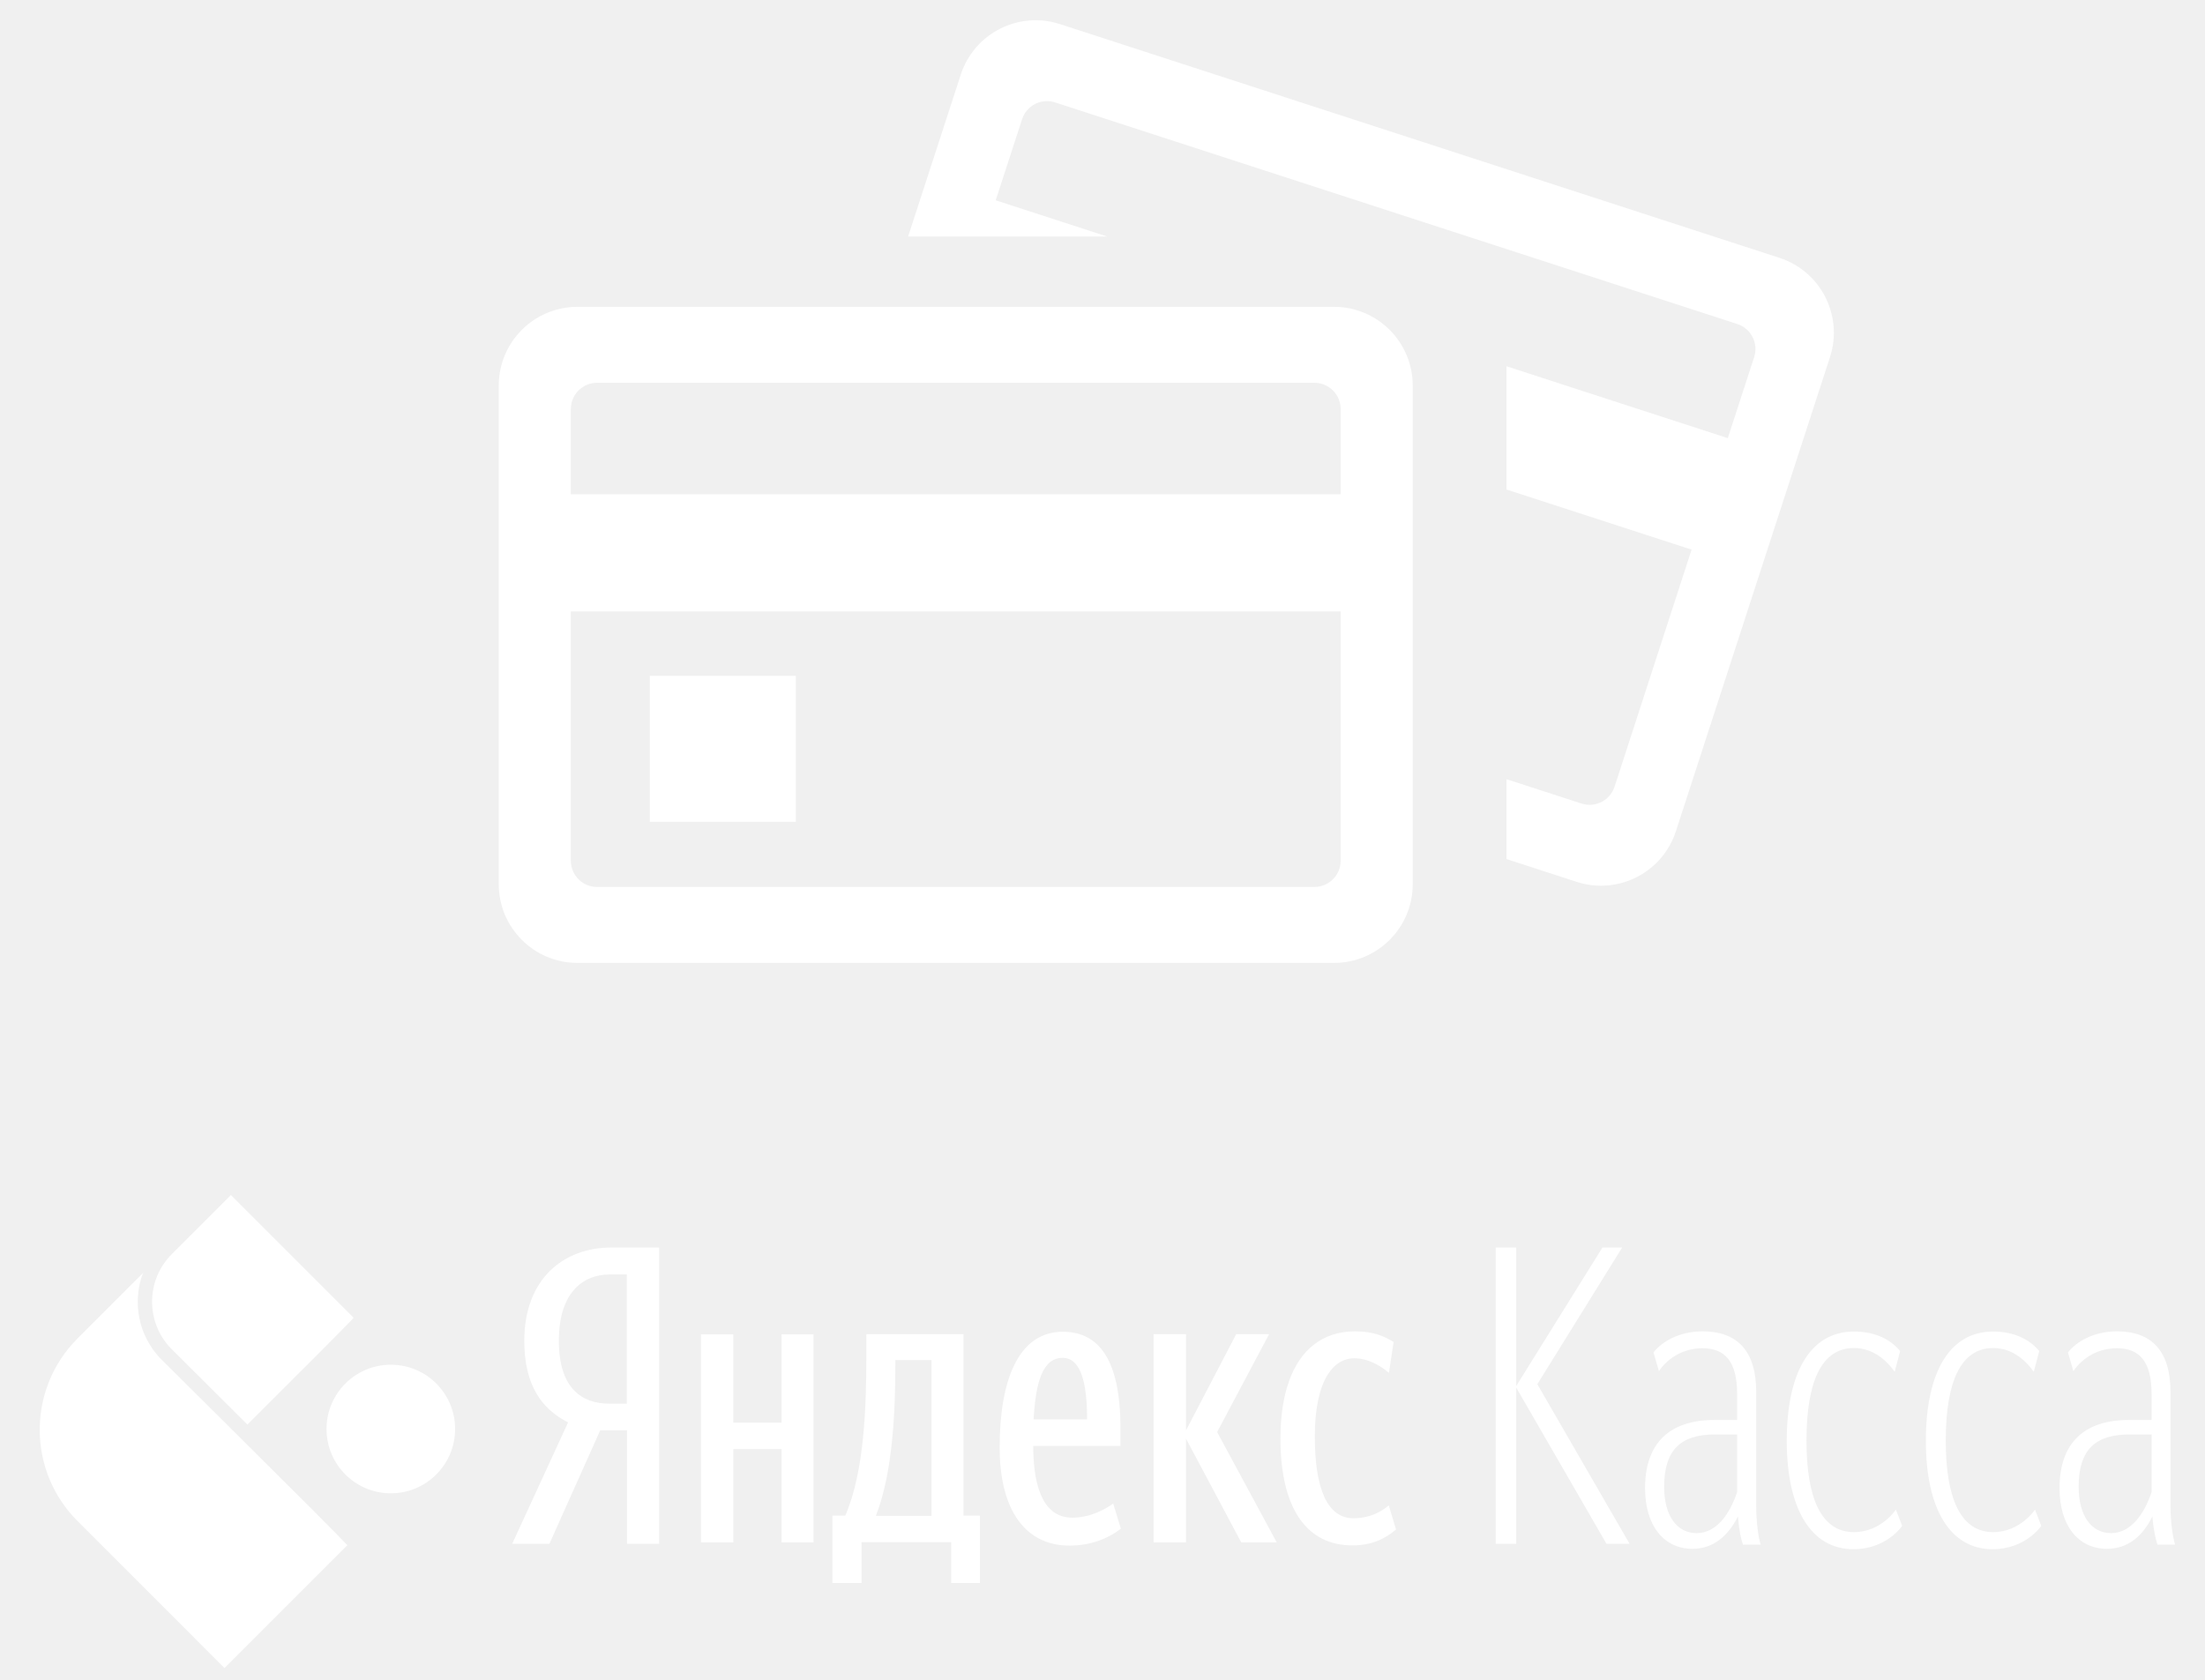
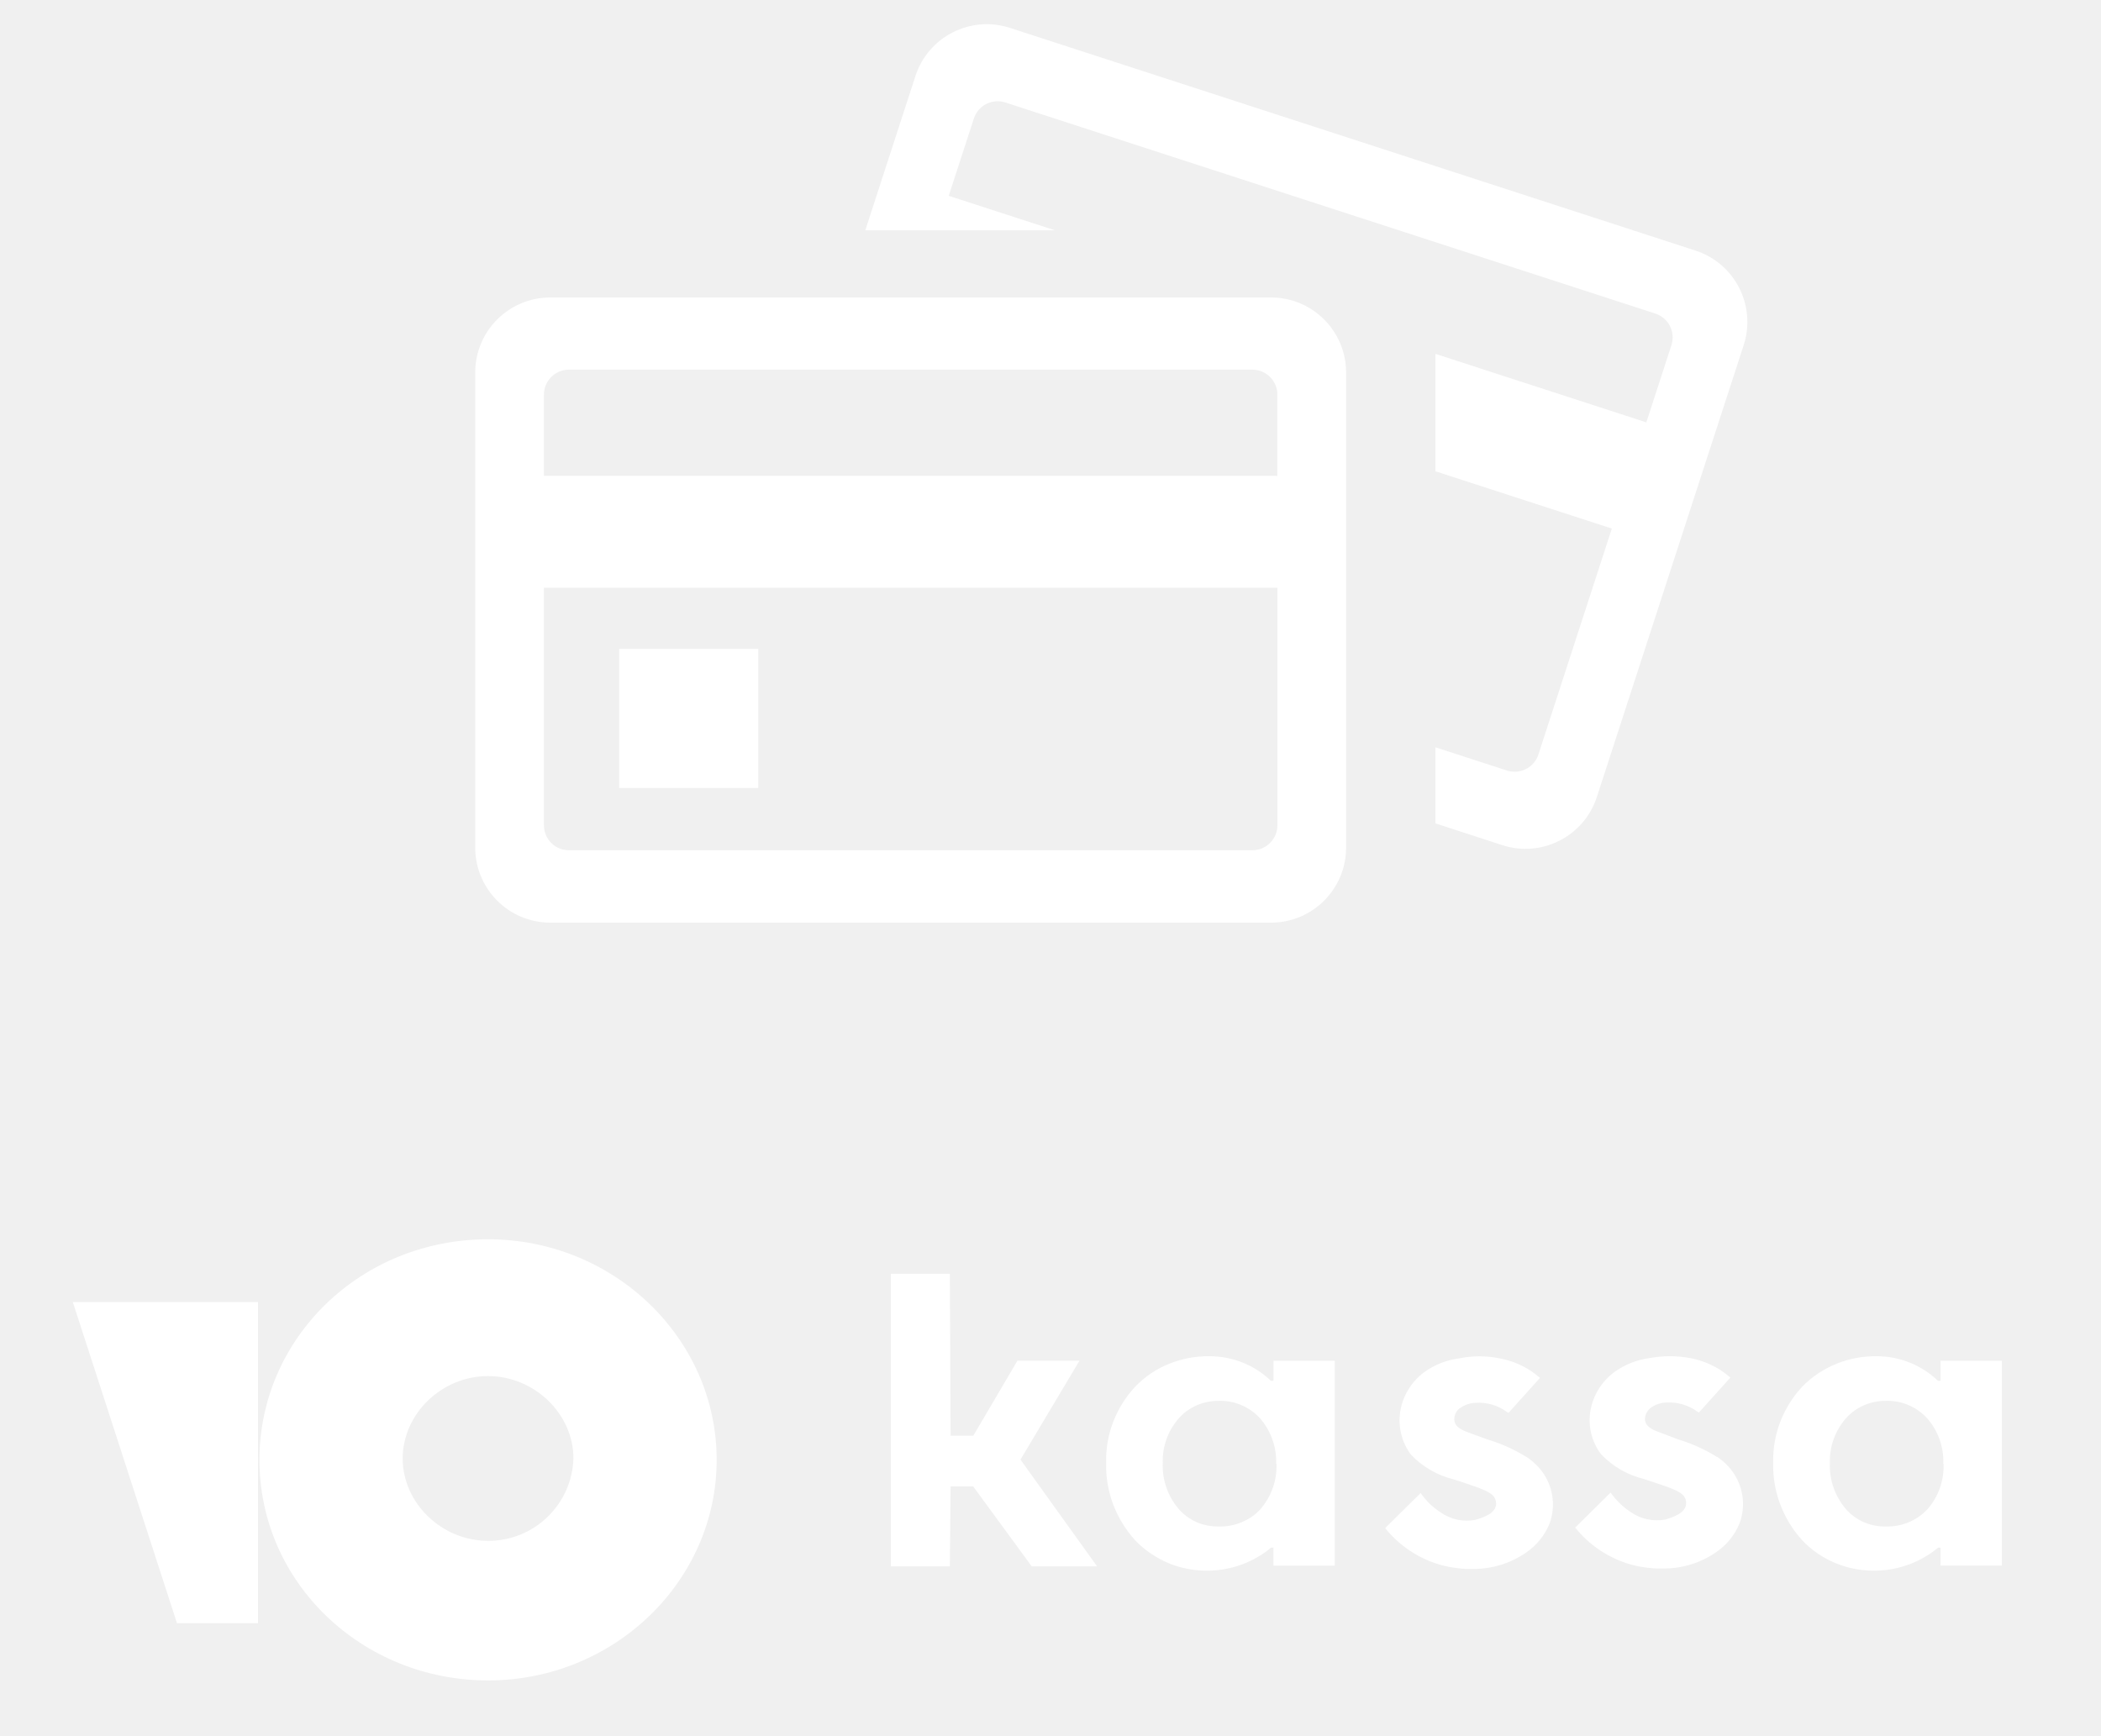
- <svg xmlns="http://www.w3.org/2000/svg" width="84" height="64" viewBox="0 0 84 64" fill="none">
-   <path fill-rule="evenodd" clip-rule="evenodd" d="M50.818 11.69C52.475 11.69 53.818 13.033 53.818 14.69V33.687C53.818 35.344 52.475 36.687 50.818 36.687H22C20.343 36.687 19 35.344 19 33.687V14.69C19 13.033 20.343 11.69 22 11.69H50.818ZM51.071 23.296H21.746L21.747 32.793C21.747 33.306 22.133 33.729 22.63 33.787L22.747 33.793H50.072C50.584 33.793 51.007 33.407 51.065 32.91L51.072 32.793L51.071 23.296ZM40.38 0.919L67.788 9.824C69.364 10.336 70.226 12.028 69.714 13.604L63.843 31.672C63.331 33.248 61.639 34.11 60.063 33.598L57.389 32.729V29.687L60.247 30.615C60.735 30.773 61.256 30.537 61.465 30.082L61.507 29.973L64.442 20.94L57.389 18.649V13.954L65.821 16.694L66.825 13.605C66.996 13.08 66.709 12.516 66.183 12.345L40.196 3.902C39.708 3.743 39.187 3.98 38.978 4.435L38.936 4.544L37.931 7.632L42.175 9.011H34.595L36.6 2.845C37.112 1.269 38.804 0.407 40.38 0.919ZM30.317 25.748V31.311H24.754V25.748H30.317ZM50.072 14.584H22.747C22.234 14.584 21.811 14.97 21.754 15.467L21.747 15.584L21.746 18.831H51.071L51.072 15.584C51.072 15.031 50.624 14.584 50.072 14.584Z" fill="white" />
-   <path fill-rule="evenodd" clip-rule="evenodd" d="M9.426 54.277C11.538 52.171 13.503 50.205 13.47 50.205L8.796 45.531L6.549 47.778C6.064 48.263 5.794 48.905 5.794 49.592C5.794 50.245 6.036 50.864 6.481 51.343L6.763 51.624C7.517 52.379 8.475 53.331 9.426 54.277ZM14.889 56.895C16.24 56.895 17.338 55.797 17.338 54.446C17.338 53.094 16.246 51.996 14.889 51.996C13.537 51.996 12.439 53.094 12.439 54.446C12.439 55.797 13.537 56.895 14.889 56.895ZM13.233 58.872L8.553 63.552L2.956 57.954C1.097 56.096 1.036 53.128 2.764 51.197L2.781 51.18C2.783 51.178 2.785 51.176 2.787 51.173C2.791 51.168 2.796 51.161 2.804 51.157C2.866 51.084 2.933 51.016 3.001 50.949L3.001 50.949L5.451 48.499C5.315 48.848 5.248 49.22 5.248 49.603C5.248 50.391 5.546 51.146 6.081 51.726L6.374 52.019C7.36 52.999 8.249 53.883 9.038 54.666C11.414 57.025 12.929 58.545 13.233 58.872ZM23.281 47.531C21.481 47.531 19.973 48.718 19.973 51.084C19.973 52.776 20.639 53.688 21.642 54.193L19.513 58.818H20.93L22.867 54.492H23.886V58.818H25.111V47.531H23.281ZM23.227 53.481C22.163 53.481 21.29 52.899 21.29 51.084C21.29 49.201 22.247 48.557 23.227 48.557H23.878V53.481H23.227ZM29.774 54.201H27.936V50.839H26.703V58.764H27.936V55.212H29.774V58.764H30.991V50.839H29.774V54.201ZM32.201 57.746C32.929 56.069 33.005 53.611 33.005 51.505V50.832H36.704V57.746H37.331V60.311H36.236V58.757H32.821V60.311H31.711V57.746H32.201ZM34.108 51.965C34.108 53.634 34.031 56.069 33.365 57.754H35.486V51.819H34.108V51.965ZM42.408 57.287C42.094 57.509 41.535 57.823 40.846 57.823C39.866 57.823 39.361 56.881 39.361 55.089H42.684V54.415C42.684 51.727 41.811 50.74 40.486 50.74C38.794 50.74 38.082 52.593 38.082 55.143C38.082 57.578 39.093 58.887 40.739 58.887C41.528 58.887 42.194 58.634 42.699 58.244L42.408 57.287ZM40.479 51.735C41.191 51.735 41.413 52.723 41.413 54.078H39.376C39.453 52.662 39.721 51.735 40.479 51.735ZM48.633 58.757L46.367 54.561L48.343 50.839H48.338L48.343 50.832H47.094L45.18 54.499V50.839L45.18 50.832H43.947L43.947 50.839L43.947 58.757L43.947 58.764H45.18L45.18 58.757L45.18 54.813L45.182 54.817L47.286 58.764H48.626L48.622 58.757H48.633ZM52.914 52.294L52.908 52.289L52.906 52.302C52.577 52.019 52.102 51.751 51.597 51.751C51.184 51.751 50.826 51.967 50.561 52.403C50.264 52.898 50.088 53.672 50.088 54.729C50.088 56.712 50.563 57.846 51.559 57.846C52.163 57.846 52.615 57.608 52.906 57.355L53.182 58.274L53.174 58.281L53.174 58.282C52.745 58.642 52.24 58.879 51.513 58.879C49.805 58.879 48.779 57.509 48.779 54.806C48.779 53.143 49.21 51.883 50.053 51.231C50.473 50.902 50.996 50.724 51.62 50.724C52.332 50.724 52.745 50.916 53.09 51.13L52.914 52.294ZM62.079 58.818L58.565 52.738L61.796 47.531H61.046L57.761 52.807V47.531H56.98V58.818H57.761V52.868L61.199 58.818H62.079ZM66.903 53.037V57.394C66.903 57.945 66.98 58.558 67.072 58.849H66.398C66.329 58.65 66.253 58.343 66.207 57.777C65.824 58.535 65.257 59.01 64.476 59.01C63.404 59.01 62.669 58.152 62.669 56.697C62.669 54.989 63.596 54.101 65.311 54.101H66.176V53.106C66.176 51.888 65.724 51.368 64.859 51.368C64.185 51.368 63.573 51.689 63.197 52.24L62.991 51.528C63.305 51.123 63.963 50.724 64.859 50.724C66.168 50.724 66.903 51.452 66.903 53.037ZM64.637 58.412C65.38 58.412 65.893 57.7 66.176 56.85V54.653H65.326C64.024 54.653 63.396 55.25 63.396 56.643C63.396 57.761 63.886 58.412 64.637 58.412ZM72.463 58.136L72.225 57.516C72.225 57.516 71.666 58.374 70.625 58.374C69.377 58.374 68.818 57.072 68.818 54.89C68.818 52.639 69.392 51.36 70.625 51.36C71.314 51.36 71.827 51.773 72.179 52.264L72.386 51.475C72.034 51.046 71.459 50.732 70.625 50.732C68.978 50.732 68.067 52.271 68.067 54.898C68.067 57.493 68.994 59.025 70.609 59.025C71.873 59.025 72.463 58.136 72.463 58.136ZM77.524 57.516L77.761 58.136C77.761 58.136 77.172 59.025 75.908 59.025C74.293 59.025 73.366 57.493 73.366 54.898C73.366 52.271 74.277 50.732 75.924 50.732C76.751 50.732 77.332 51.046 77.685 51.475L77.478 52.264C77.126 51.773 76.613 51.36 75.931 51.36C74.698 51.36 74.124 52.639 74.124 54.89C74.124 57.072 74.683 58.374 75.931 58.374C76.965 58.374 77.524 57.516 77.524 57.516ZM82.685 57.394V53.037C82.685 51.452 81.95 50.724 80.648 50.724C79.752 50.724 79.094 51.123 78.78 51.528L78.986 52.24C79.362 51.689 79.974 51.368 80.648 51.368C81.513 51.368 81.965 51.888 81.965 53.106V54.101H81.1C79.385 54.101 78.458 54.989 78.458 56.697C78.458 58.152 79.193 59.01 80.265 59.01C81.054 59.01 81.621 58.535 81.996 57.777C82.042 58.343 82.126 58.65 82.187 58.849H82.861C82.769 58.558 82.685 57.945 82.685 57.394ZM81.965 56.85C81.682 57.7 81.161 58.412 80.426 58.412C79.676 58.412 79.186 57.761 79.186 56.643C79.186 55.25 79.813 54.653 81.115 54.653H81.965V56.85Z" fill="white" />
+ <svg xmlns="http://www.w3.org/2000/svg" width="69" height="57" viewBox="0 0 84 69" fill="#fff">
+   <path fill-rule="evenodd" d="M50.818 11.7a3 3 0 0 1 3 3v18.998a3 3 0 0 1-3 3H22a3 3 0 0 1-3-3V14.7a3 3 0 0 1 3-3h28.818zm.253 11.606H21.746l.001 9.498a1 1 0 0 0 .883.993l.117.007h27.325a1 1 0 0 0 .993-.883l.007-.117-.001-9.498zM40.38.92l27.408 8.905a3 3 0 0 1 1.926 3.78l-5.87 18.068a3 3 0 0 1-3.78 1.926l-2.674-.87v-3.042l2.858.928a1 1 0 0 0 1.218-.533l.042-.11 2.935-9.033-7.053-2.29v-4.695l8.432 2.74 1.004-3.09a1 1 0 0 0-.642-1.26L40.196 3.902a1 1 0 0 0-1.218.533l-.042.11-1.005 3.09 4.244 1.378h-7.58L36.6 2.845A3 3 0 0 1 40.38.919zm-10.063 24.83v5.563h-5.563v-5.563h5.563zm19.755-11.164H22.747a1 1 0 0 0-.993.883l-.007.117-.001 3.248H51.07l.001-3.248a1 1 0 0 0-1-1z" />
+   <path d="M43.17 54.214h-2.492l-1.764 3h-.908l-.03-6.474h-2.36v11.7h2.36l.03-3.2h.902l2.342 3.2h2.614L40.8 58.17l2.36-3.957zm17.855 3.85a6.37 6.37 0 0 0-1.544-.697l-.66-.24c-.324-.117-.665-.24-.677-.558a.54.54 0 0 1 .063-.272c.044-.084.1-.156.2-.208a1.15 1.15 0 0 1 .578-.19 1.92 1.92 0 0 1 1.261.363l.064.04 1.26-1.4-.063-.05a3.09 3.09 0 0 0-.51-.357 3.47 3.47 0 0 0-1.046-.374 4 4 0 0 0-1.608 0 3.05 3.05 0 0 0-1.41.558c-.264.2-.484.447-.65.728a2.37 2.37 0 0 0-.31.913c-.072.58.08 1.164.428 1.64a3.5 3.5 0 0 0 1.735 1.005l.104.033.237.078c.856.28 1.1.4 1.237.558a.5.5 0 0 1 .104.29c0 .396-.503.558-.844.658a1.82 1.82 0 0 1-.72-.013 1.84 1.84 0 0 1-.656-.288 2.81 2.81 0 0 1-.798-.776l-1.417 1.4.04.056c.63.76 1.512 1.3 2.498 1.496a5.5 5.5 0 0 0 .682.084h.237a3.68 3.68 0 0 0 2.174-.653 2.57 2.57 0 0 0 .943-1.172c.114-.317.154-.654.118-.988a2.24 2.24 0 0 0-.326-.943 2.39 2.39 0 0 0-.717-.72zm7.62 0a6.32 6.32 0 0 0-1.538-.698l-.526-.2-.133-.05c-.33-.117-.665-.24-.682-.558.002-.094.026-.187.07-.27a.61.61 0 0 1 .189-.21 1.15 1.15 0 0 1 .578-.19c.452-.03.9.1 1.26.363l.058.04 1.26-1.4-.058-.05c-.158-.136-.33-.256-.515-.357-.323-.18-.675-.306-1.04-.374-.532-.1-1.08-.1-1.613 0a3.1 3.1 0 0 0-1.41.558c-.266.197-.488.443-.655.724a2.4 2.4 0 0 0-.316.911 2.26 2.26 0 0 0 .428 1.64 3.5 3.5 0 0 0 1.735 1.005l.098.033.237.078c.862.28 1.105.4 1.243.558a.44.44 0 0 1 .098.29c0 .396-.497.558-.838.66a1.85 1.85 0 0 1-.723-.013 1.81 1.81 0 0 1-.66-.29 2.96 2.96 0 0 1-.798-.776l-1.417 1.4.046.056c.63.76 1.512 1.3 2.498 1.496a5.37 5.37 0 0 0 .682.084h.237a3.68 3.68 0 0 0 2.174-.653 2.57 2.57 0 0 0 .943-1.172 2.22 2.22 0 0 0 .118-.988 2.24 2.24 0 0 0-.326-.943 2.38 2.38 0 0 0-.706-.714zm-17.73-3.85v.804h-.104c-.646-.624-1.52-.977-2.434-.982a4.14 4.14 0 0 0-1.633.303c-.516.2-.98.524-1.363.92-.77.833-1.185 1.92-1.157 3.036-.03 1.136.383 2.24 1.157 3.097.373.396.83.7 1.34.92a4.01 4.01 0 0 0 1.614.298 3.99 3.99 0 0 0 2.486-.921h.093v.72h2.452v-8.192h-2.452zm.12 4.124c.025.66-.204 1.306-.642 1.814-.2.227-.47.406-.76.526s-.603.176-.918.166a2.09 2.09 0 0 1-.886-.18 2.02 2.02 0 0 1-.716-.534 2.67 2.67 0 0 1-.625-1.836c-.02-.645.207-1.274.636-1.77a2.06 2.06 0 0 1 .722-.525 2.15 2.15 0 0 1 .885-.178c.313-.01.624.048.9.17a2.11 2.11 0 0 1 .749.529 2.64 2.64 0 0 1 .642 1.819zm26.55-4.124v.804h-.104a3.53 3.53 0 0 0-2.43-.982 4.14 4.14 0 0 0-1.635.304 4.02 4.02 0 0 0-1.366.918c-.77.834-1.185 1.92-1.156 3.036-.03 1.136.383 2.24 1.156 3.097a3.87 3.87 0 0 0 1.34.92 3.98 3.98 0 0 0 1.615.298 3.99 3.99 0 0 0 2.486-.921h.093v.72h2.452v-8.192h-2.452zm.12 4.124a2.6 2.6 0 0 1-.642 1.814 2.15 2.15 0 0 1-.759.526 2.22 2.22 0 0 1-.918.166 2.09 2.09 0 0 1-.885-.18c-.277-.124-.522-.306-.716-.534-.433-.518-.655-1.17-.624-1.836-.02-.645.207-1.274.636-1.77a2.06 2.06 0 0 1 .722-.525 2.15 2.15 0 0 1 .885-.178c.313-.01.624.048.9.17a2.11 2.11 0 0 1 .748.53c.44.5.67 1.157.642 1.82zM19.513 49.36c-5.1 0-9.14 3.963-9.14 8.82 0 4.912 4.107 8.82 9.14 8.82s9.14-3.963 9.14-8.82-4.107-8.82-9.14-8.82zm0 12.058c-1.85 0-3.413-1.507-3.413-3.294s1.562-3.294 3.413-3.294 3.413 1.507 3.413 3.294a3.4 3.4 0 0 1-3.413 3.294zm-9.197-9.546v12.84h-3.24l-4.164-12.84h7.404z" />
</svg>
